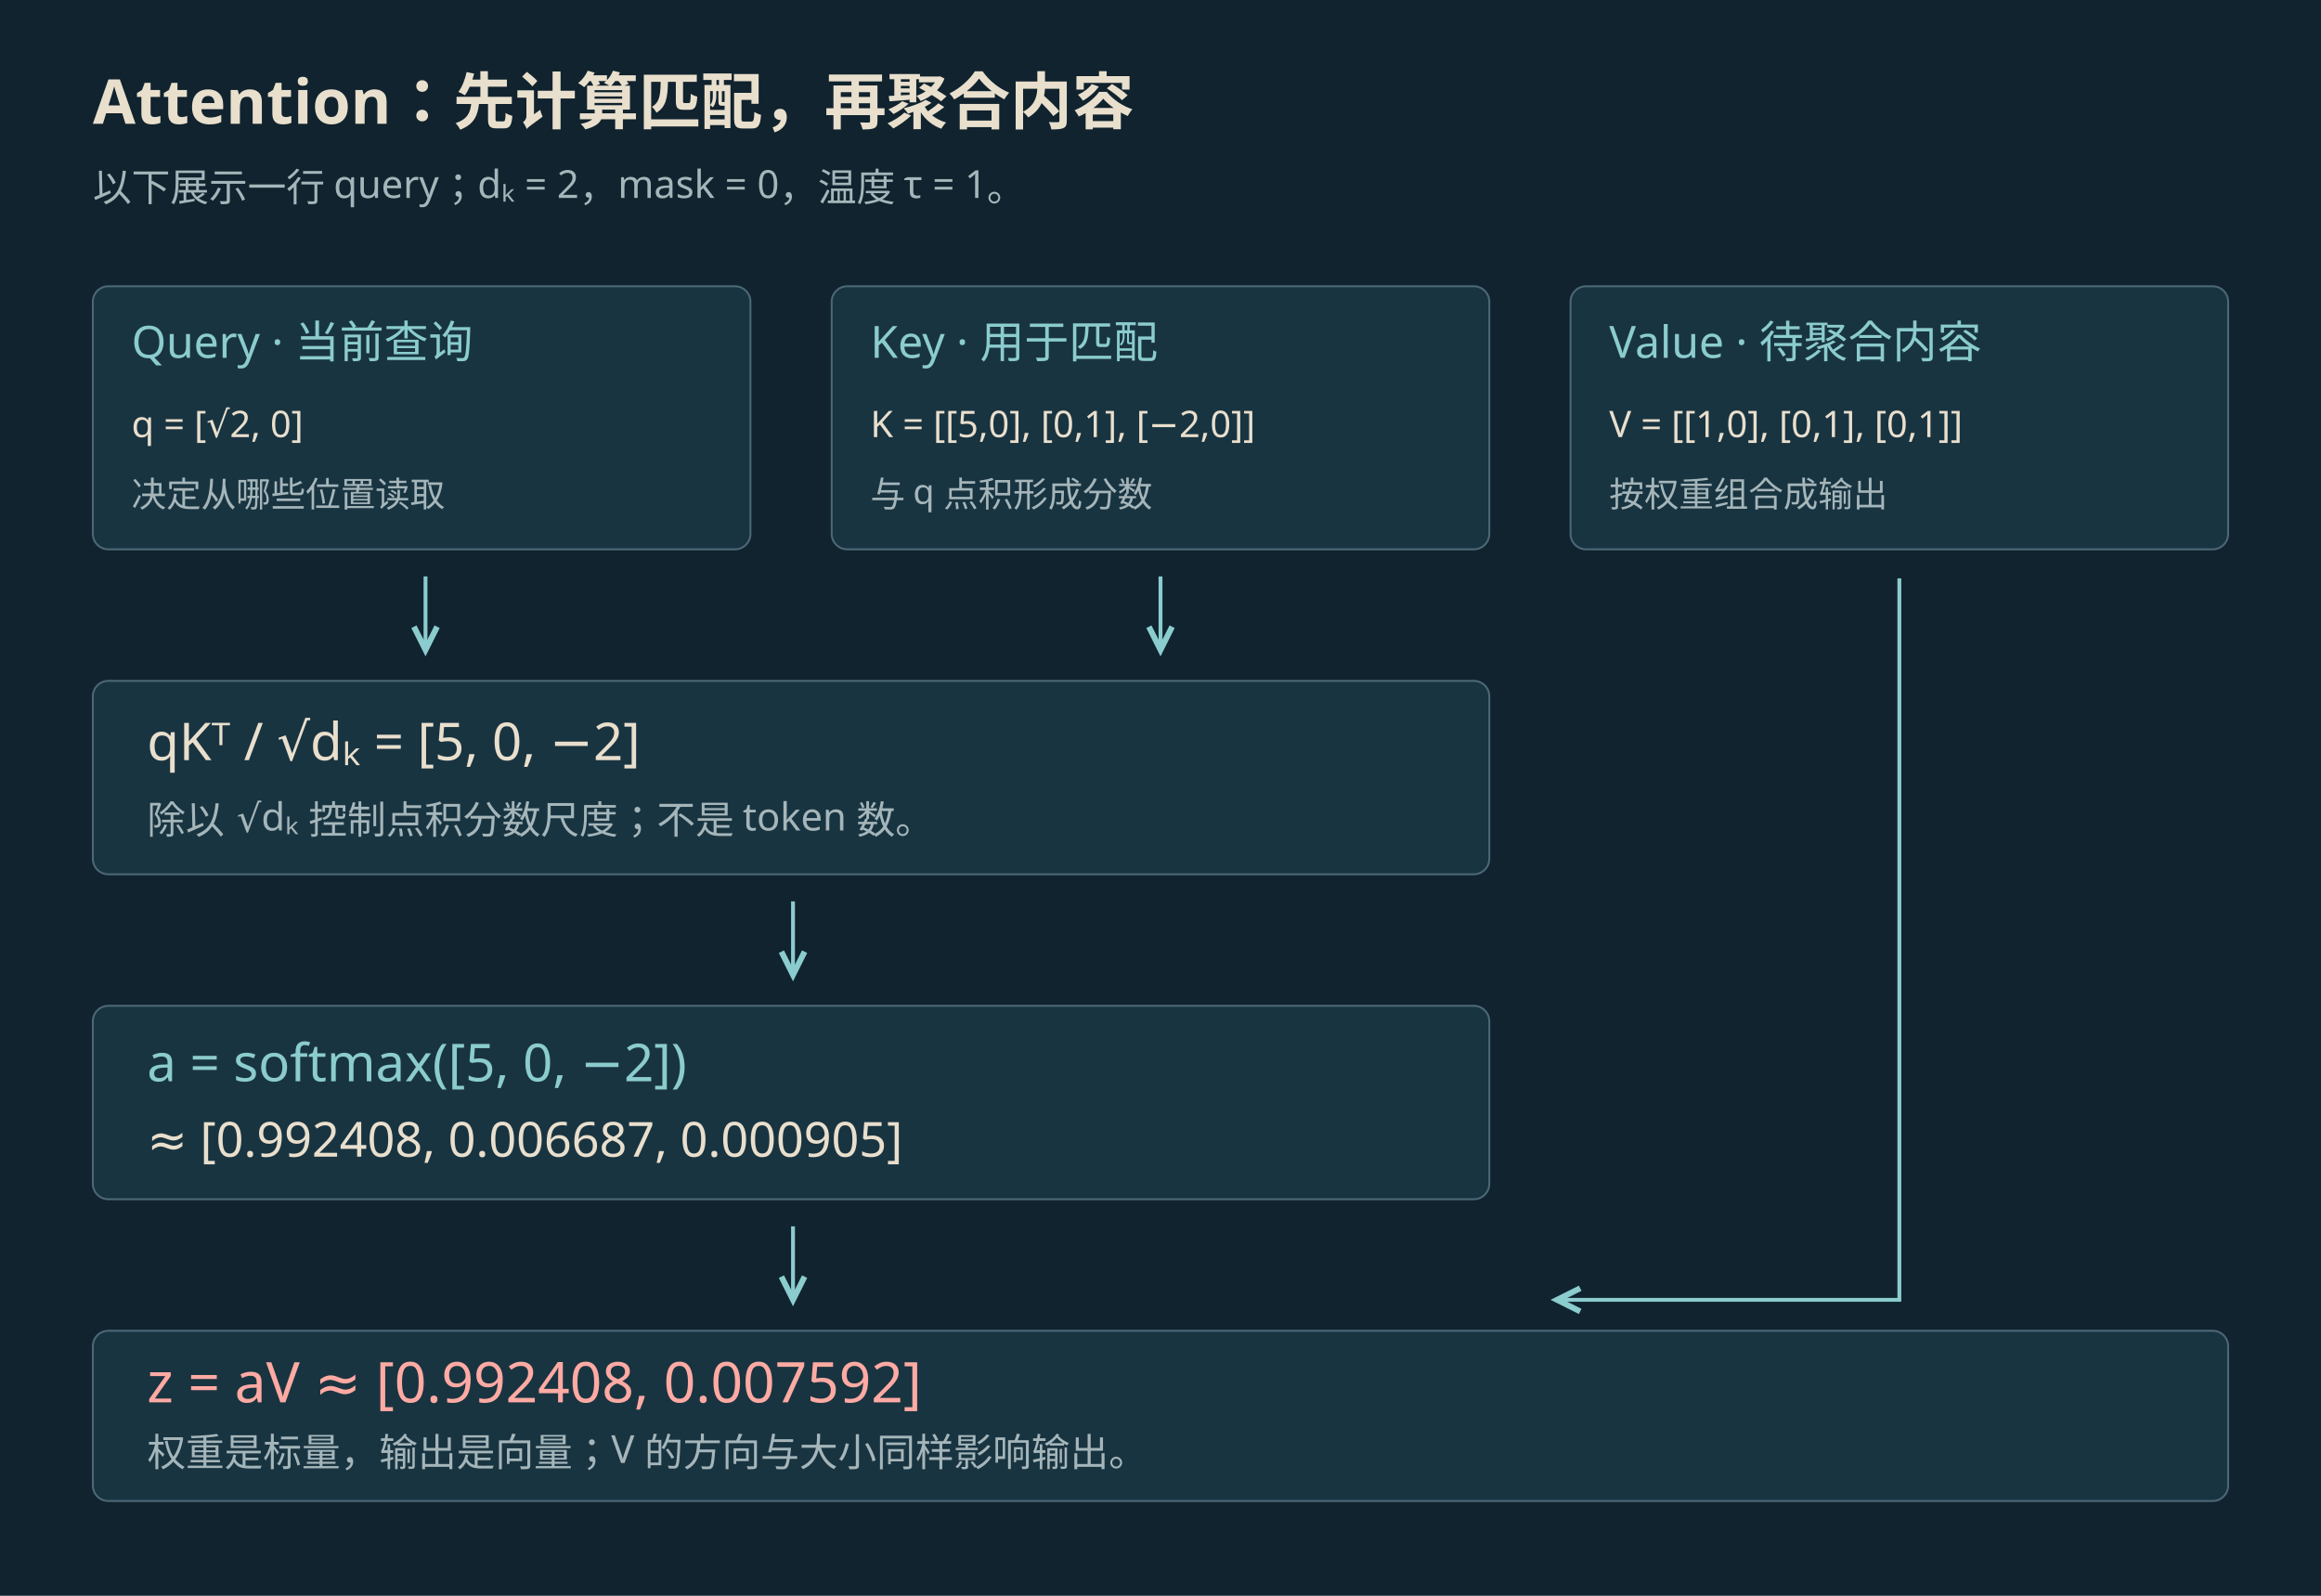
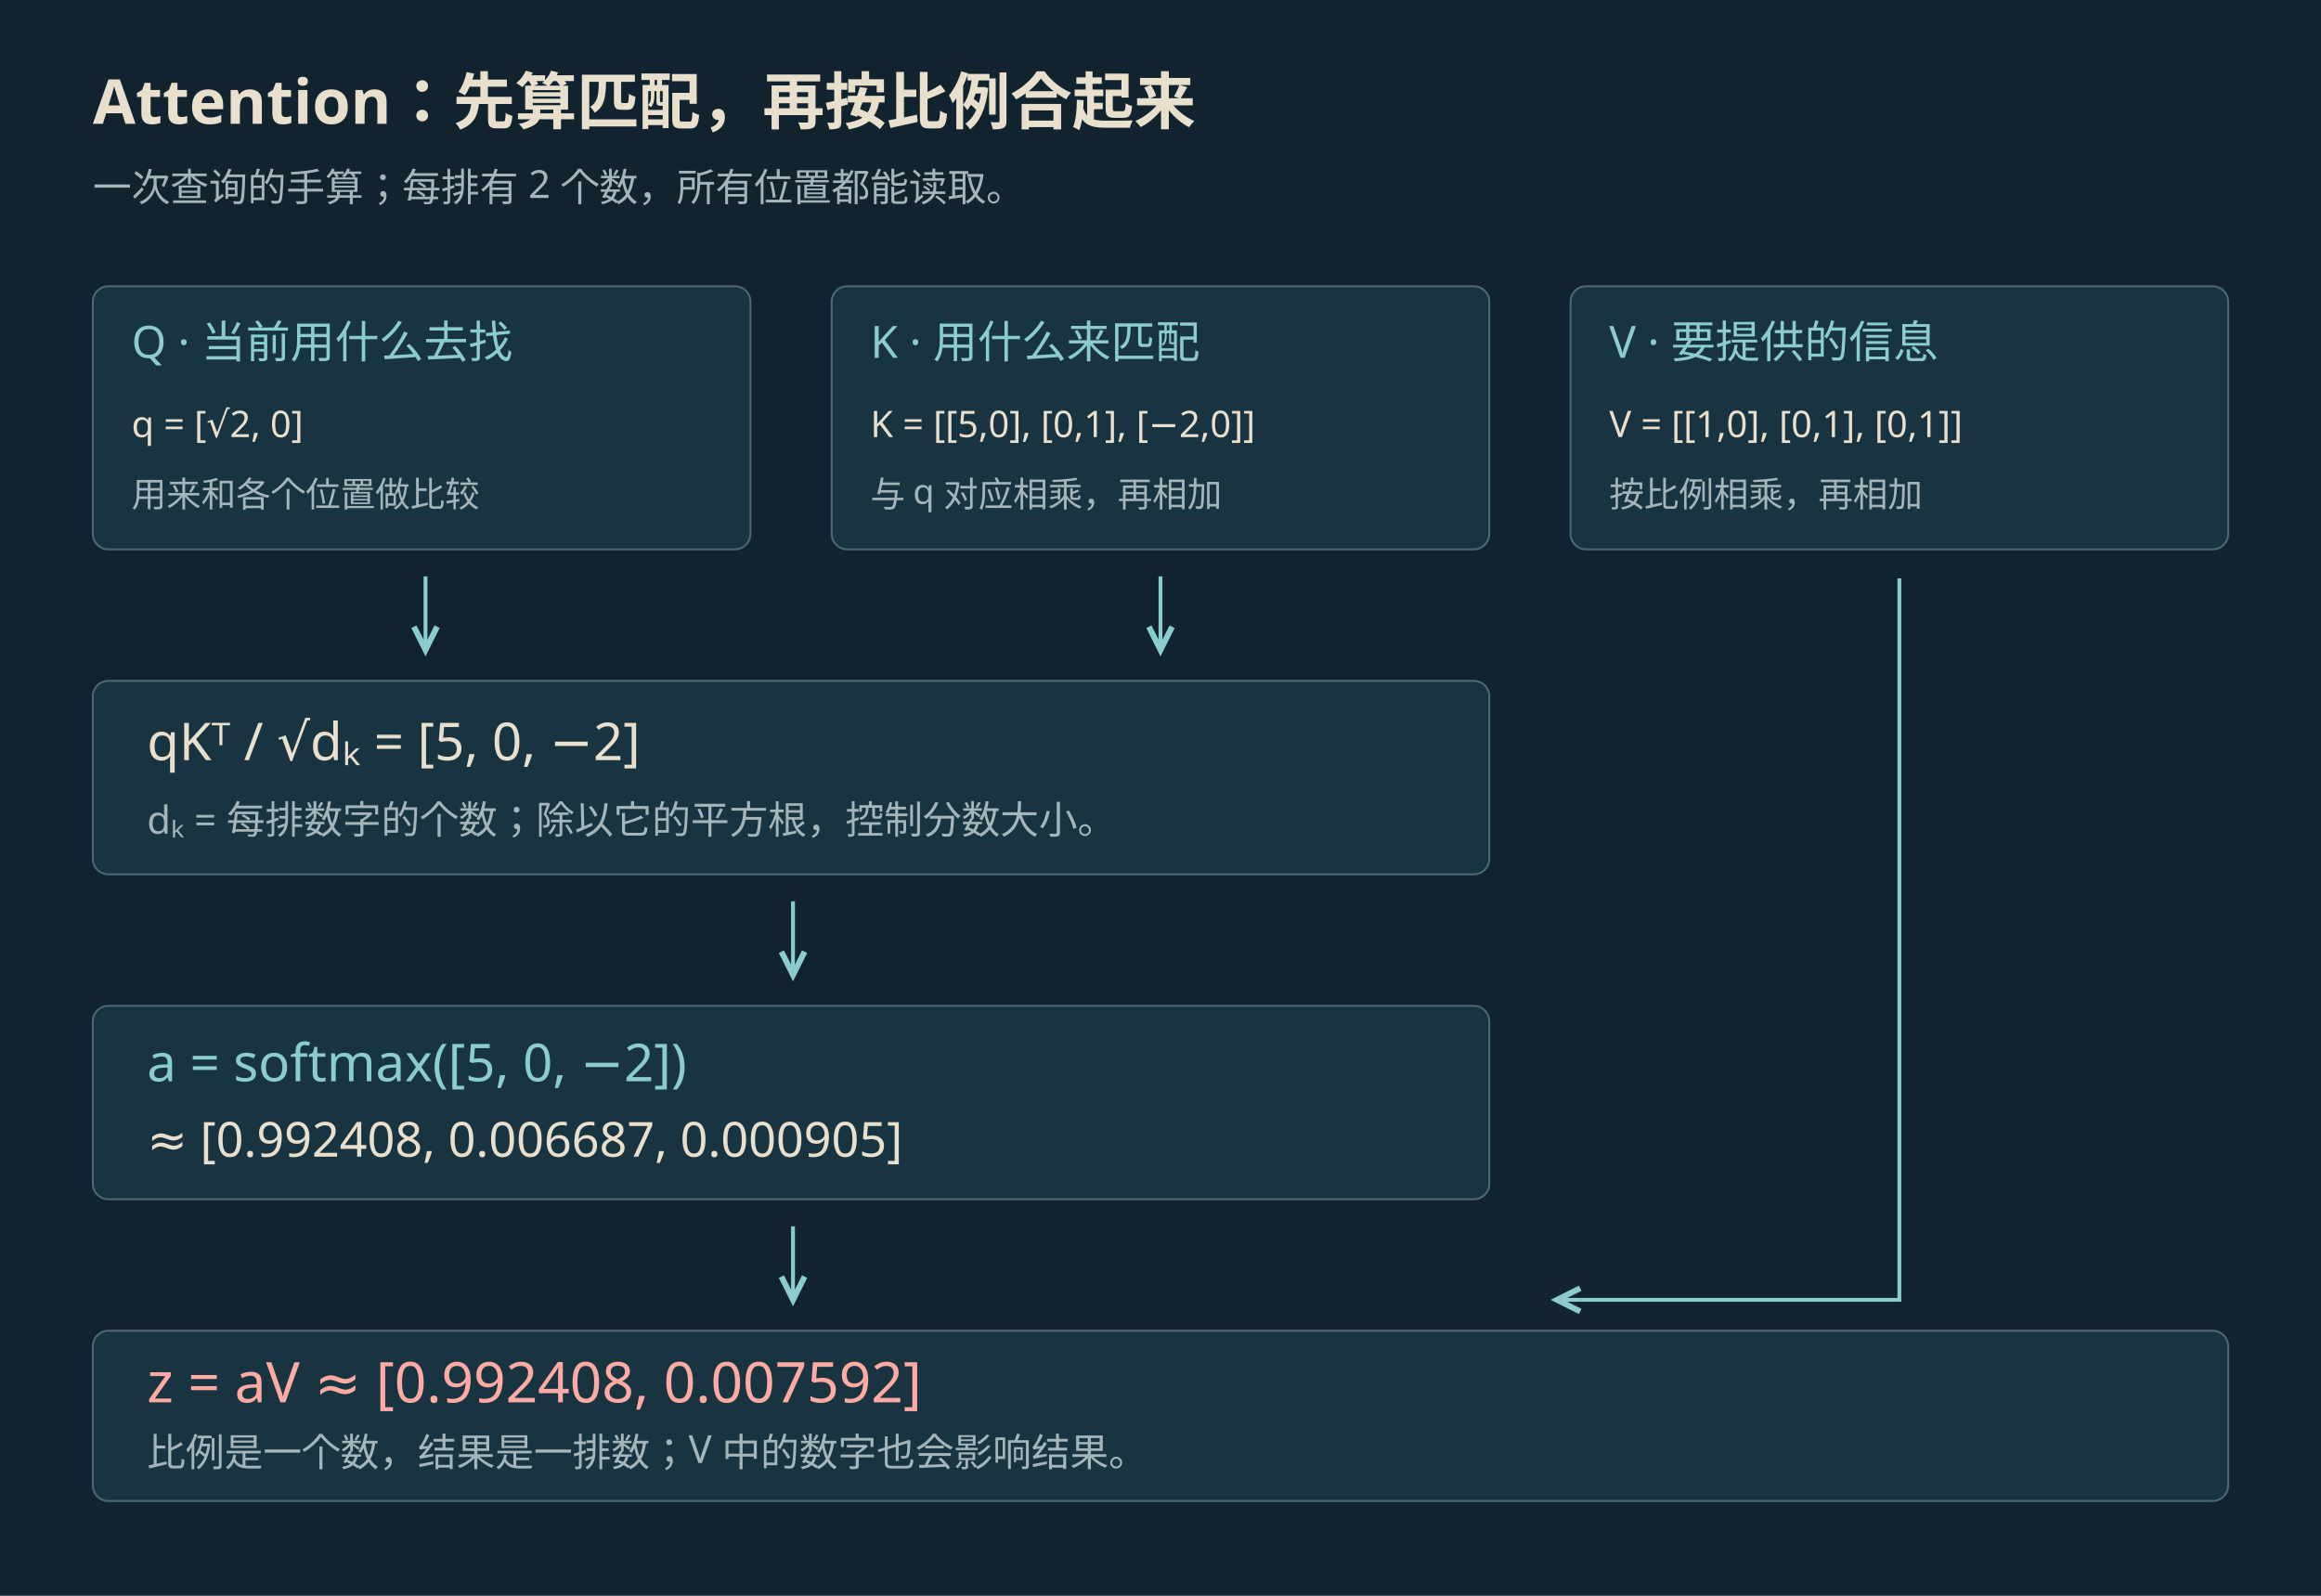
<svg xmlns="http://www.w3.org/2000/svg" width="1200" height="825" viewBox="0 0 1200 825" role="img" aria-labelledby="title desc">
  <defs>
    <marker id="arrow" markerWidth="9" markerHeight="9" refX="7" refY="4" orient="auto">
      <path d="m1 1 6 3-6 3" fill="none" stroke="#8bccce" stroke-width="1.5" />
    </marker>
  </defs>
  <rect width="1200" height="825" fill="#10232e" />
  <g font-family="Segoe UI,Microsoft YaHei,sans-serif">
-     <text x="48" y="64" fill="#e9dfcd" font-size="32" font-weight="650">Attention：先计算匹配，再聚合内容</text>
-     <text x="48" y="104" fill="#a5b6ba" font-size="20" font-weight="400">以下展示一行 query；dₖ = 2，mask = 0，温度 τ = 1。</text>
+     <text x="48" y="64" fill="#e9dfcd" font-size="32" font-weight="650">Attention：先算匹配，再按比例合起来</text>
+     <text x="48" y="104" fill="#a5b6ba" font-size="20" font-weight="400">一次查询的手算；每排有 2 个数，所有位置都能读取。</text>
    <rect x="48" y="148" width="340" height="136" rx="8" fill="#193441" stroke="#4c6776" />
-     <text x="68" y="185" fill="#8bccce" font-size="23" font-weight="400">Query · 当前查询</text>
+     <text x="68" y="185" fill="#8bccce" font-size="23" font-weight="400">Q · 当前用什么去找</text>
    <text x="68" y="226" fill="#e9dfcd" font-size="19" font-weight="400">q = [√2, 0]</text>
-     <text x="68" y="262" fill="#a5b6ba" font-size="18" font-weight="400">决定从哪些位置读取</text>
+     <text x="68" y="262" fill="#a5b6ba" font-size="18" font-weight="400">用来和各个位置做比较</text>
    <rect x="430" y="148" width="340" height="136" rx="8" fill="#193441" stroke="#4c6776" />
-     <text x="450" y="185" fill="#8bccce" font-size="23" font-weight="400">Key · 用于匹配</text>
+     <text x="450" y="185" fill="#8bccce" font-size="23" font-weight="400">K · 用什么来匹配</text>
    <text x="450" y="226" fill="#e9dfcd" font-size="19" font-weight="400">K = [[5,0], [0,1], [−2,0]]</text>
-     <text x="450" y="262" fill="#a5b6ba" font-size="18" font-weight="400">与 q 点积形成分数</text>
+     <text x="450" y="262" fill="#a5b6ba" font-size="18" font-weight="400">与 q 对应相乘，再相加</text>
    <rect x="812" y="148" width="340" height="136" rx="8" fill="#193441" stroke="#4c6776" />
-     <text x="832" y="185" fill="#8bccce" font-size="23" font-weight="400">Value · 待聚合内容</text>
+     <text x="832" y="185" fill="#8bccce" font-size="23" font-weight="400">V · 要提供的信息</text>
    <text x="832" y="226" fill="#e9dfcd" font-size="19" font-weight="400">V = [[1,0], [0,1], [0,1]]</text>
-     <text x="832" y="262" fill="#a5b6ba" font-size="18" font-weight="400">按权重组合成输出</text>
+     <text x="832" y="262" fill="#a5b6ba" font-size="18" font-weight="400">按比例相乘，再相加</text>
    <path d="M220 298 L220 336" stroke="#8bccce" stroke-width="2" marker-end="url(#arrow)" />
    <path d="M600 298 L600 336" stroke="#8bccce" stroke-width="2" marker-end="url(#arrow)" />
    <rect x="48" y="352" width="722" height="100" rx="8" fill="#193441" stroke="#4c6776" />
    <text x="76" y="393" fill="#e9dfcd" font-size="27" font-weight="400">qKᵀ / √dₖ = [5, 0, −2]</text>
-     <text x="76" y="431" fill="#a5b6ba" font-size="20" font-weight="400">除以 √dₖ 控制点积分数尺度；不是 token 数。</text>
+     <text x="76" y="431" fill="#a5b6ba" font-size="20" font-weight="400">dₖ = 每排数字的个数；除以它的平方根，控制分数大小。</text>
    <path d="M410 466 L410 504" stroke="#8bccce" stroke-width="2" marker-end="url(#arrow)" />
    <rect x="48" y="520" width="722" height="100" rx="8" fill="#193441" stroke="#4c6776" />
    <text x="76" y="559" fill="#8bccce" font-size="27" font-weight="400">a = softmax([5, 0, −2])</text>
    <text x="76" y="598" fill="#e9dfcd" font-size="25" font-weight="400">≈ [0.992408, 0.006687, 0.000905]</text>
    <path d="M982 299V672H805" fill="none" stroke="#8bccce" stroke-width="2" marker-end="url(#arrow)" />
    <path d="M410 634 L410 672" stroke="#8bccce" stroke-width="2" marker-end="url(#arrow)" />
    <rect x="48" y="688" width="1104" height="88" rx="8" fill="#193441" stroke="#4c6776" />
    <text x="76" y="725" fill="#ffaaa3" font-size="29" font-weight="400">z = aV ≈ [0.992408, 0.007592]</text>
-     <text x="76" y="758" fill="#a5b6ba" font-size="20" font-weight="400">权重是标量，输出是向量；V 的方向与大小同样影响输出。</text>
+     <text x="76" y="758" fill="#a5b6ba" font-size="20" font-weight="400">比例是一个数，结果是一排数；V 中的数字也会影响结果。</text>
  </g>
</svg>
